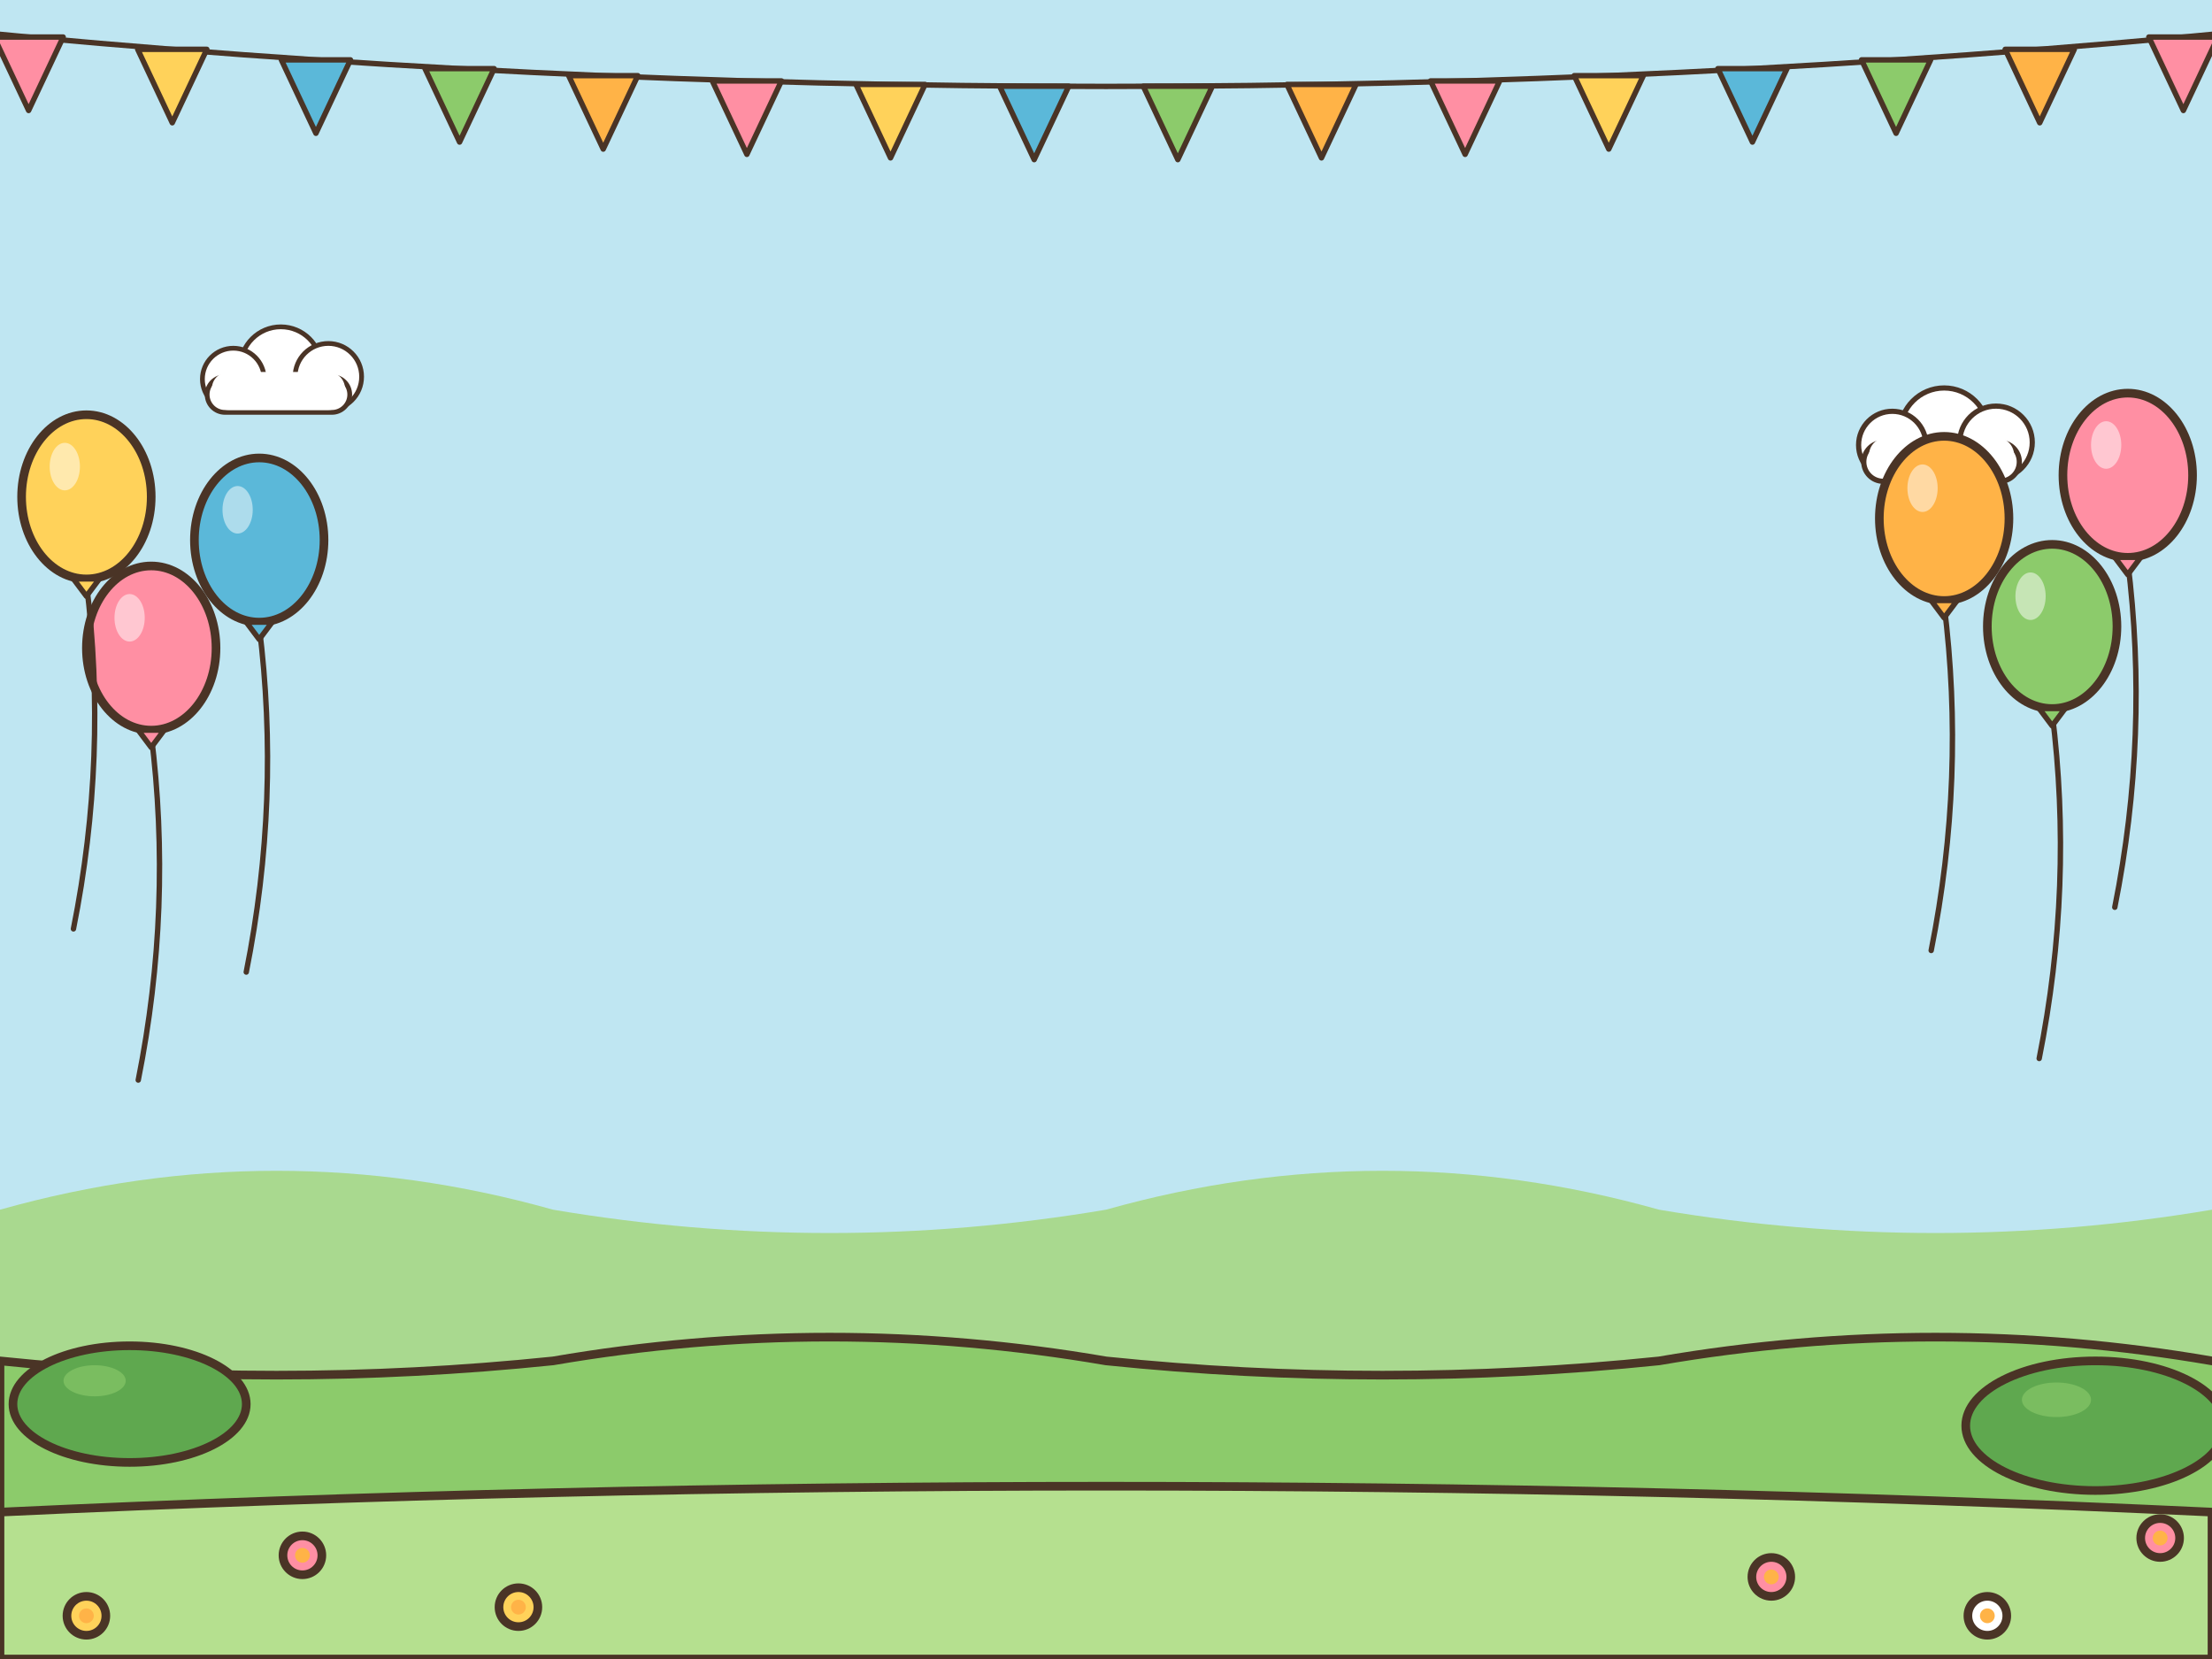
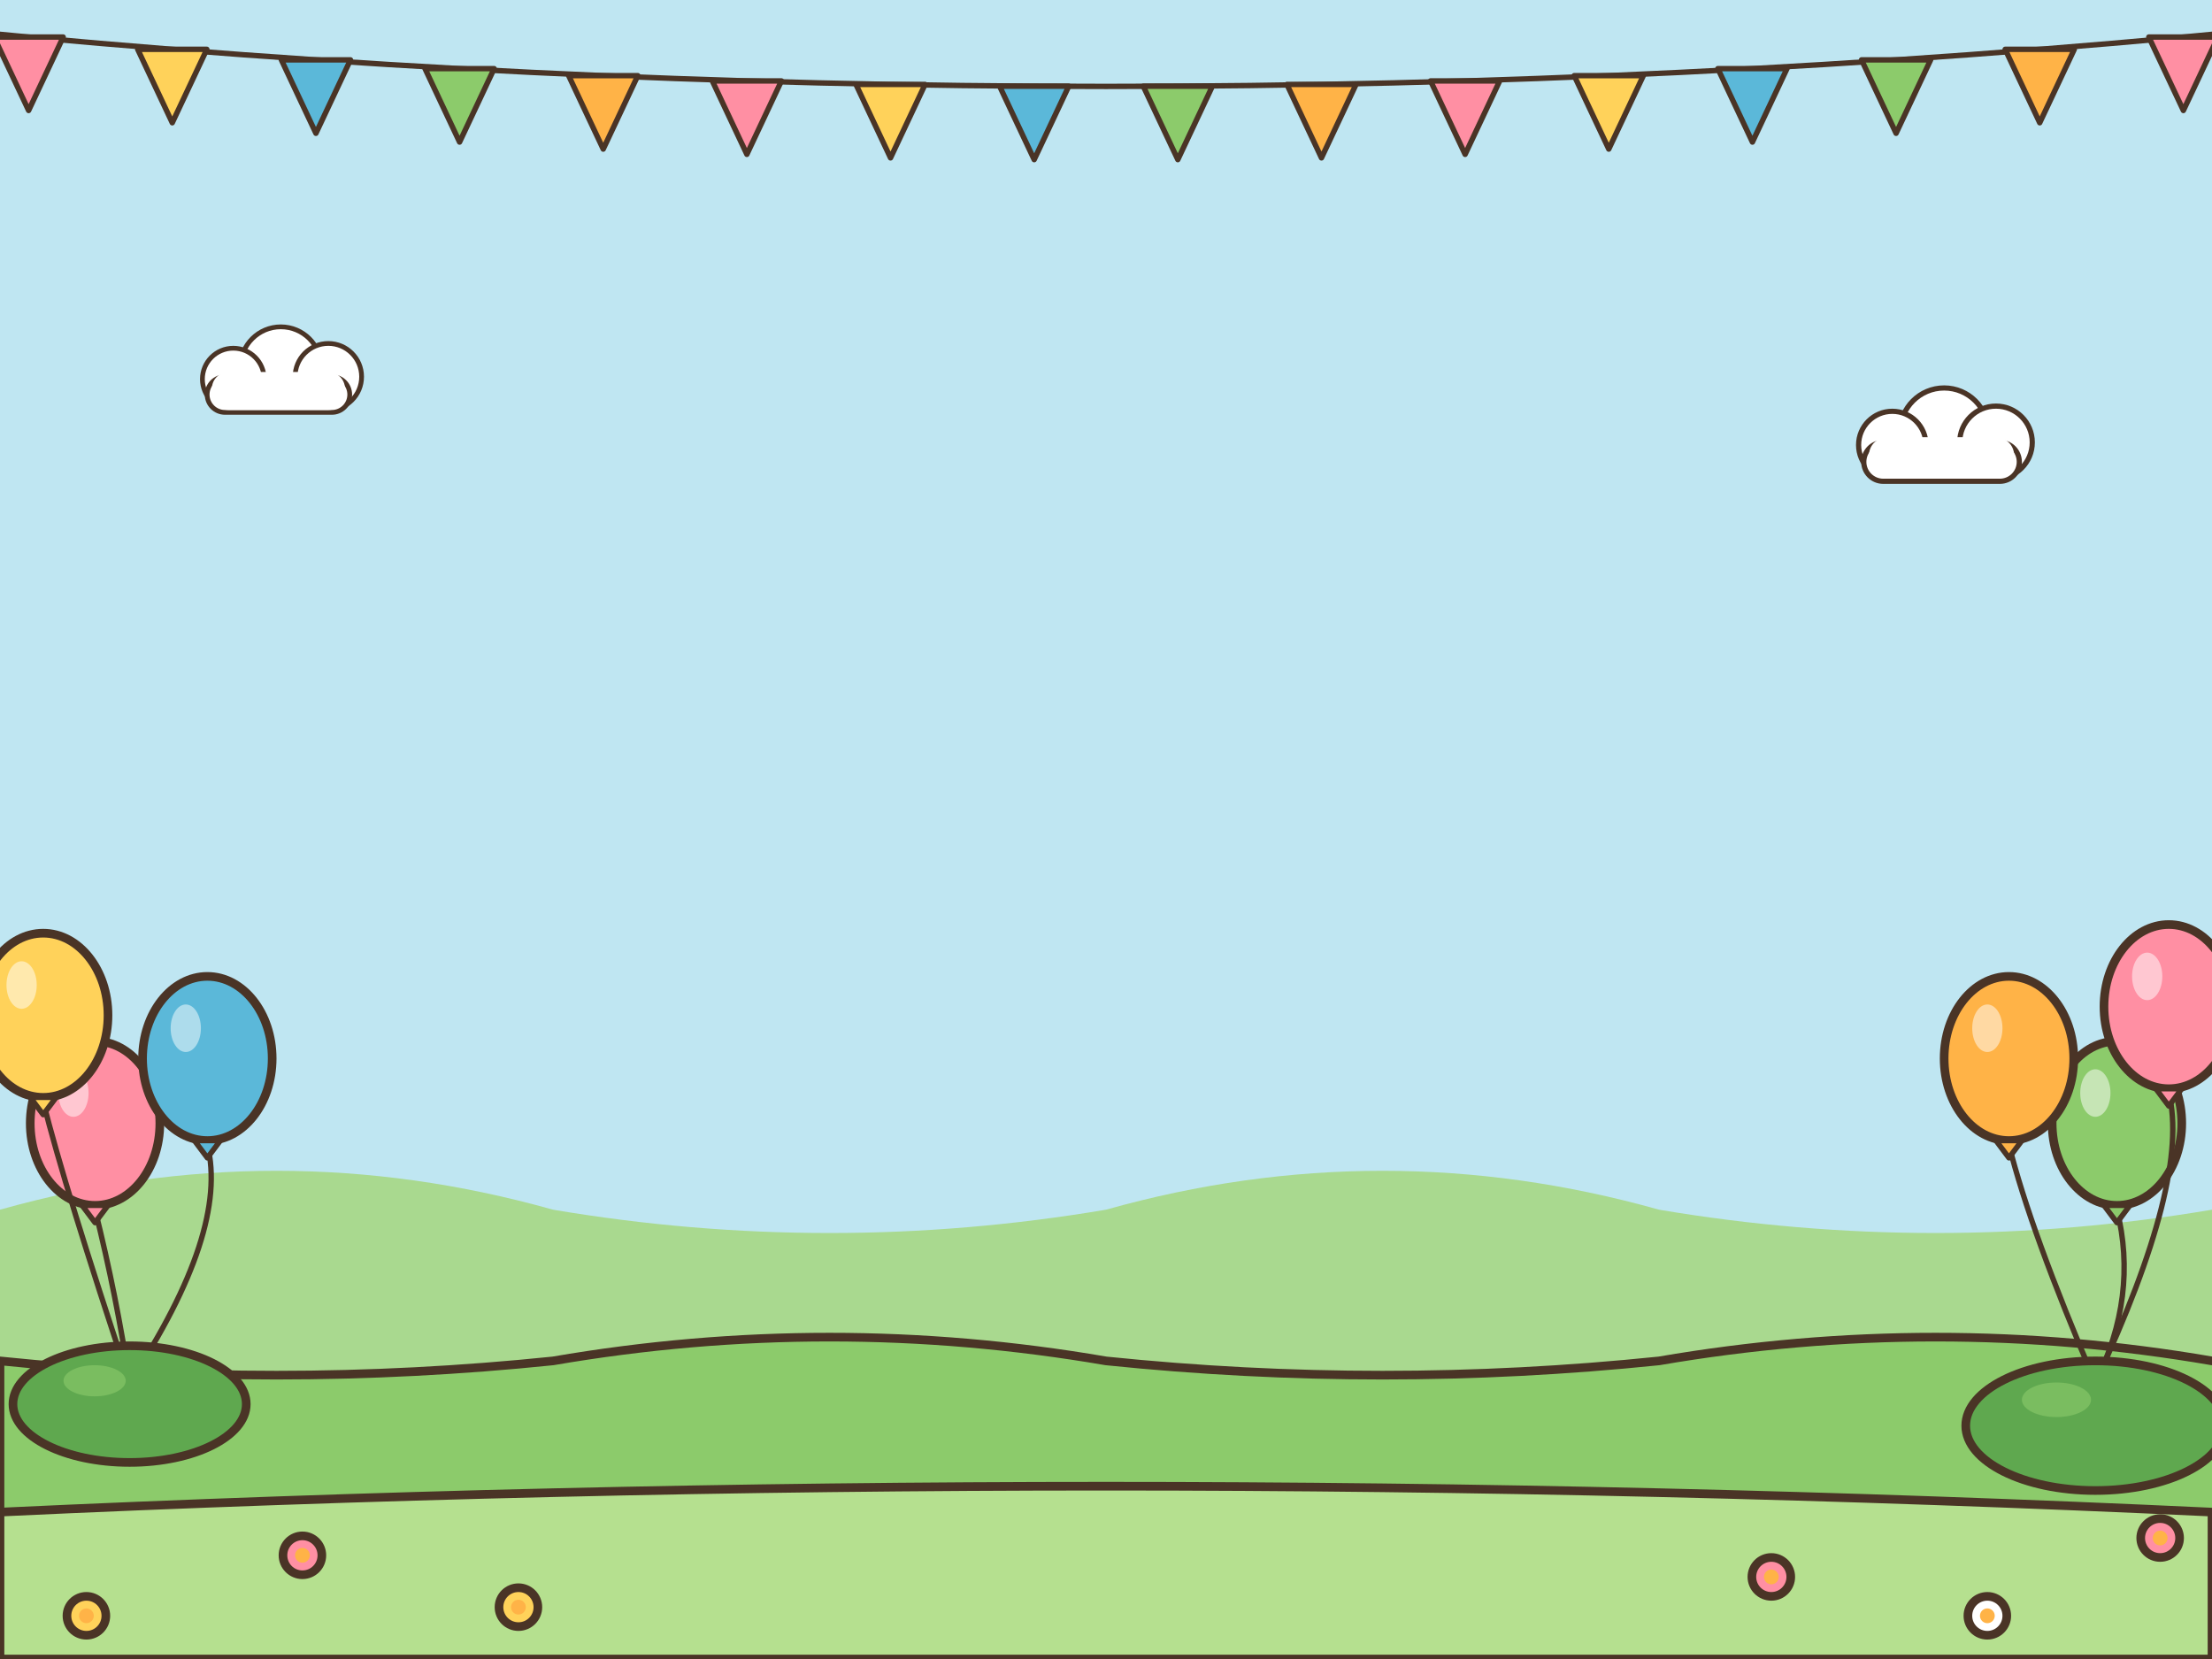
<svg xmlns="http://www.w3.org/2000/svg" viewBox="0 0 1024 768" width="1024" height="768">
  <defs />
  <g stroke="#4A3426" stroke-width="4" stroke-linejoin="round" stroke-linecap="round">
    <rect x="0" y="0" width="1024" height="768" rx="0" fill="#BFE6F2" stroke="none" />
    <path d="M -20 14 Q 512.0 66 1044 14" fill="none" stroke-width="2.5" />
    <path d="M -2.75 17.148 L 29.25 17.148 L 13.25 51.148 Z" fill="#FF8FA3" stroke-width="2.5" />
    <path d="M 63.75 22.836 L 95.75 22.836 L 79.75 56.836 Z" fill="#FFD25A" stroke-width="2.5" />
    <path d="M 130.25 27.711 L 162.25 27.711 L 146.25 61.711 Z" fill="#5BB8D9" stroke-width="2.5" />
    <path d="M 196.75 31.773 L 228.75 31.773 L 212.75 65.773 Z" fill="#8CCB6B" stroke-width="2.5" />
    <path d="M 263.25 35.023 L 295.25 35.023 L 279.25 69.023 Z" fill="#FFB347" stroke-width="2.5" />
    <path d="M 329.75 37.461 L 361.75 37.461 L 345.75 71.461 Z" fill="#FF8FA3" stroke-width="2.5" />
    <path d="M 396.25 39.086 L 428.25 39.086 L 412.25 73.086 Z" fill="#FFD25A" stroke-width="2.5" />
    <path d="M 462.75 39.898 L 494.75 39.898 L 478.75 73.898 Z" fill="#5BB8D9" stroke-width="2.5" />
    <path d="M 529.25 39.898 L 561.25 39.898 L 545.25 73.898 Z" fill="#8CCB6B" stroke-width="2.5" />
    <path d="M 595.75 39.086 L 627.75 39.086 L 611.75 73.086 Z" fill="#FFB347" stroke-width="2.5" />
    <path d="M 662.25 37.461 L 694.25 37.461 L 678.25 71.461 Z" fill="#FF8FA3" stroke-width="2.5" />
    <path d="M 728.75 35.023 L 760.75 35.023 L 744.75 69.023 Z" fill="#FFD25A" stroke-width="2.5" />
    <path d="M 795.25 31.773 L 827.25 31.773 L 811.25 65.773 Z" fill="#5BB8D9" stroke-width="2.5" />
    <path d="M 861.75 27.711 L 893.75 27.711 L 877.75 61.711 Z" fill="#8CCB6B" stroke-width="2.5" />
    <path d="M 928.25 22.836 L 960.25 22.836 L 944.25 56.836 Z" fill="#FFB347" stroke-width="2.5" />
    <path d="M 994.75 17.148 L 1026.75 17.148 L 1010.75 51.148 Z" fill="#FF8FA3" stroke-width="2.5" />
    <g transform="translate(130,170) scale(0.55)">
      <ellipse cx="0" cy="0" rx="34" ry="34" fill="#FFFFFF" />
      <ellipse cx="40" cy="8" rx="28" ry="28" fill="#FFFFFF" />
      <ellipse cx="-40" cy="10" rx="26" ry="26" fill="#FFFFFF" />
      <rect x="-62" y="8" width="120" height="30" rx="15" fill="#FFFFFF" />
      <rect x="-58" y="4" width="112" height="32" rx="14" fill="#FFFFFF" stroke="none" />
    </g>
    <g transform="translate(900,200) scale(0.6)">
      <ellipse cx="0" cy="0" rx="34" ry="34" fill="#FFFFFF" />
      <ellipse cx="40" cy="8" rx="28" ry="28" fill="#FFFFFF" />
      <ellipse cx="-40" cy="10" rx="26" ry="26" fill="#FFFFFF" />
      <rect x="-62" y="8" width="120" height="30" rx="15" fill="#FFFFFF" />
      <rect x="-58" y="4" width="112" height="32" rx="14" fill="#FFFFFF" stroke="none" />
    </g>
    <path d="M 0 560 Q 128 524 256 560 Q 384 581.6 512 560 Q 640 524 768 560 Q 896 581.6 1024 560 Q 1152 524 1280 560 V 768 H 0 Z" fill="#A9D98F" stroke="none" />
    <path d="M 0 630 Q 128 643.2 256 630 Q 384 608 512 630 Q 640 643.2 768 630 Q 896 608 1024 630 Q 1152 643.2 1280 630 V 768 H 0 Z" fill="#8CCB6B" />
    <path d="M 0 700 Q 512 676 1024 700 V 768 H 0 Z" fill="#B5E08F" />
-     <path d="M 70 340 Q 80 420 64 500" fill="none" stroke-width="2.5" />
-     <ellipse cx="70" cy="300" rx="30" ry="38" fill="#FF8FA3" />
-     <ellipse cx="60" cy="286" rx="7" ry="11" fill="#FFFFFF" stroke="none" opacity="0.5" />
-     <path d="M 64 338 L 76 338 L 70 346 Z" fill="#FF8FA3" stroke-width="2.5" />
-     <path d="M 120 290 Q 130 370 114 450" fill="none" stroke-width="2.5" />
-     <ellipse cx="120" cy="250" rx="30" ry="38" fill="#5BB8D9" />
-     <ellipse cx="110" cy="236" rx="7" ry="11" fill="#FFFFFF" stroke="none" opacity="0.5" />
-     <path d="M 114 288 L 126 288 L 120 296 Z" fill="#5BB8D9" stroke-width="2.5" />
-     <path d="M 40 270 Q 50 350 34 430" fill="none" stroke-width="2.5" />
-     <ellipse cx="40" cy="230" rx="30" ry="38" fill="#FFD25A" />
-     <ellipse cx="30" cy="216" rx="7" ry="11" fill="#FFFFFF" stroke="none" opacity="0.5" />
-     <path d="M 34 268 L 46 268 L 40 276 Z" fill="#FFD25A" stroke-width="2.5" />
-     <path d="M 950 330 Q 960 410 944 490" fill="none" stroke-width="2.5" />
-     <ellipse cx="950" cy="290" rx="30" ry="38" fill="#8CCB6B" />
-     <ellipse cx="940" cy="276" rx="7" ry="11" fill="#FFFFFF" stroke="none" opacity="0.5" />
-     <path d="M 944 328 L 956 328 L 950 336 Z" fill="#8CCB6B" stroke-width="2.5" />
-     <path d="M 900 280 Q 910 360 894 440" fill="none" stroke-width="2.5" />
-     <ellipse cx="900" cy="240" rx="30" ry="38" fill="#FFB347" />
-     <ellipse cx="890" cy="226" rx="7" ry="11" fill="#FFFFFF" stroke="none" opacity="0.5" />
-     <path d="M 894 278 L 906 278 L 900 286 Z" fill="#FFB347" stroke-width="2.5" />
-     <path d="M 985 260 Q 995 340 979 420" fill="none" stroke-width="2.5" />
-     <ellipse cx="985" cy="220" rx="30" ry="38" fill="#FF8FA3" />
-     <ellipse cx="975" cy="206" rx="7" ry="11" fill="#FFFFFF" stroke="none" opacity="0.5" />
-     <path d="M 979 258 L 991 258 L 985 266 Z" fill="#FF8FA3" stroke-width="2.5" />
+     <path d="M 44 560 Q 54 600 60 640" fill="none" stroke-width="2.5" />
+     <ellipse cx="44" cy="520" rx="30" ry="38" fill="#FF8FA3" />
+     <ellipse cx="34" cy="506" rx="7" ry="11" fill="#FFFFFF" stroke="none" opacity="0.5" />
+     <path d="M 38 558 L 50 558 L 44 566 Z" fill="#FF8FA3" stroke-width="2.5" />
+     <path d="M 96 530 Q 106 570 60 640" fill="none" stroke-width="2.5" />
+     <ellipse cx="96" cy="490" rx="30" ry="38" fill="#5BB8D9" />
+     <ellipse cx="86" cy="476" rx="7" ry="11" fill="#FFFFFF" stroke="none" opacity="0.5" />
+     <path d="M 90 528 L 102 528 L 96 536 Z" fill="#5BB8D9" stroke-width="2.5" />
+     <path d="M 20 510 Q 30 550 60 640" fill="none" stroke-width="2.5" />
+     <ellipse cx="20" cy="470" rx="30" ry="38" fill="#FFD25A" />
+     <ellipse cx="10" cy="456" rx="7" ry="11" fill="#FFFFFF" stroke="none" opacity="0.5" />
+     <path d="M 14 508 L 26 508 L 20 516 Z" fill="#FFD25A" stroke-width="2.5" />
+     <path d="M 980 560 Q 990 600 970 640" fill="none" stroke-width="2.5" />
+     <ellipse cx="980" cy="520" rx="30" ry="38" fill="#8CCB6B" />
+     <ellipse cx="970" cy="506" rx="7" ry="11" fill="#FFFFFF" stroke="none" opacity="0.5" />
+     <path d="M 974 558 L 986 558 L 980 566 Z" fill="#8CCB6B" stroke-width="2.5" />
+     <path d="M 930 530 Q 940 570 970 640" fill="none" stroke-width="2.5" />
+     <ellipse cx="930" cy="490" rx="30" ry="38" fill="#FFB347" />
+     <ellipse cx="920" cy="476" rx="7" ry="11" fill="#FFFFFF" stroke="none" opacity="0.5" />
+     <path d="M 924 528 L 936 528 L 930 536 Z" fill="#FFB347" stroke-width="2.5" />
+     <path d="M 1004 506 Q 1014 546 970 640" fill="none" stroke-width="2.5" />
+     <ellipse cx="1004" cy="466" rx="30" ry="38" fill="#FF8FA3" />
+     <ellipse cx="994" cy="452" rx="7" ry="11" fill="#FFFFFF" stroke="none" opacity="0.5" />
+     <path d="M 998 504 L 1010 504 L 1004 512 Z" fill="#FF8FA3" stroke-width="2.5" />
    <ellipse cx="60" cy="650" rx="54.0" ry="27.0" fill="#5FA84F" />
    <ellipse cx="43.8" cy="639.2" rx="14.4" ry="7.2" fill="#8CCB6B" stroke="none" opacity="0.6" />
    <ellipse cx="970" cy="660" rx="60.0" ry="30.0" fill="#5FA84F" />
    <ellipse cx="952.0" cy="648.0" rx="16.0" ry="8.0" fill="#8CCB6B" stroke="none" opacity="0.6" />
    <ellipse cx="140" cy="720" rx="9" ry="9" fill="#FF8FA3" />
    <ellipse cx="140" cy="720" rx="3.42" ry="3.42" fill="#FFB347" stroke="none" />
    <ellipse cx="240" cy="744" rx="9" ry="9" fill="#FFD25A" />
    <ellipse cx="240" cy="744" rx="3.42" ry="3.42" fill="#FFB347" stroke="none" />
    <ellipse cx="820" cy="730" rx="9" ry="9" fill="#FF8FA3" />
    <ellipse cx="820" cy="730" rx="3.42" ry="3.42" fill="#FFB347" stroke="none" />
    <ellipse cx="920" cy="748" rx="9" ry="9" fill="#FFFFFF" />
    <ellipse cx="920" cy="748" rx="3.42" ry="3.42" fill="#FFB347" stroke="none" />
    <ellipse cx="40" cy="748" rx="9" ry="9" fill="#FFD25A" />
    <ellipse cx="40" cy="748" rx="3.42" ry="3.42" fill="#FFB347" stroke="none" />
    <ellipse cx="1000" cy="712" rx="9" ry="9" fill="#FF8FA3" />
    <ellipse cx="1000" cy="712" rx="3.42" ry="3.42" fill="#FFB347" stroke="none" />
  </g>
</svg>
